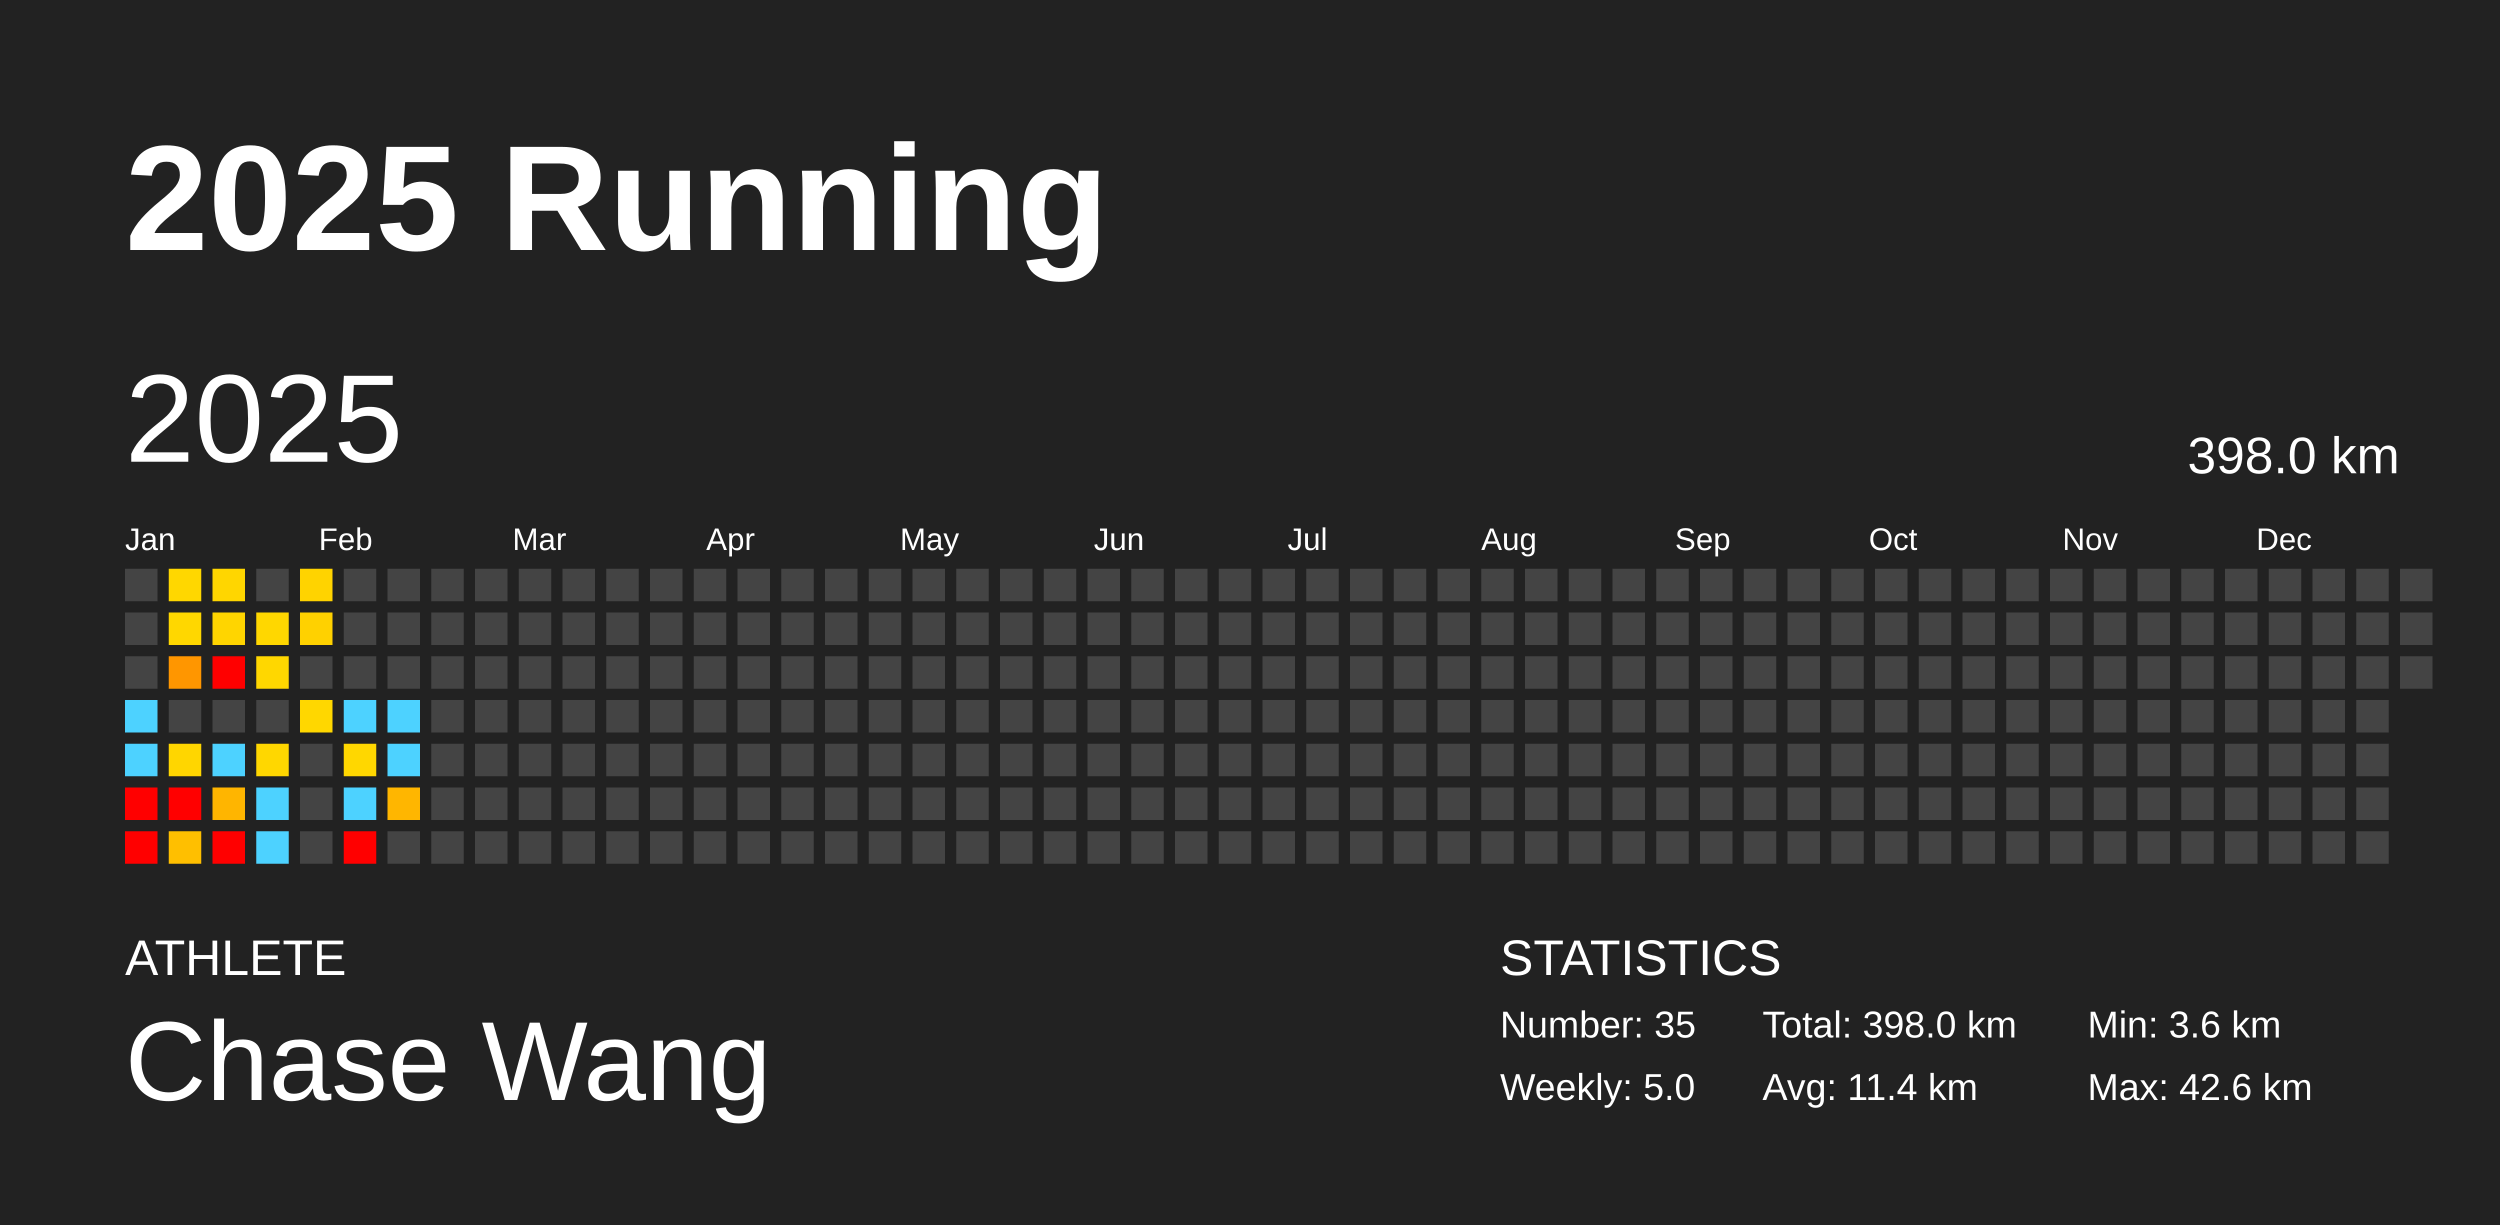
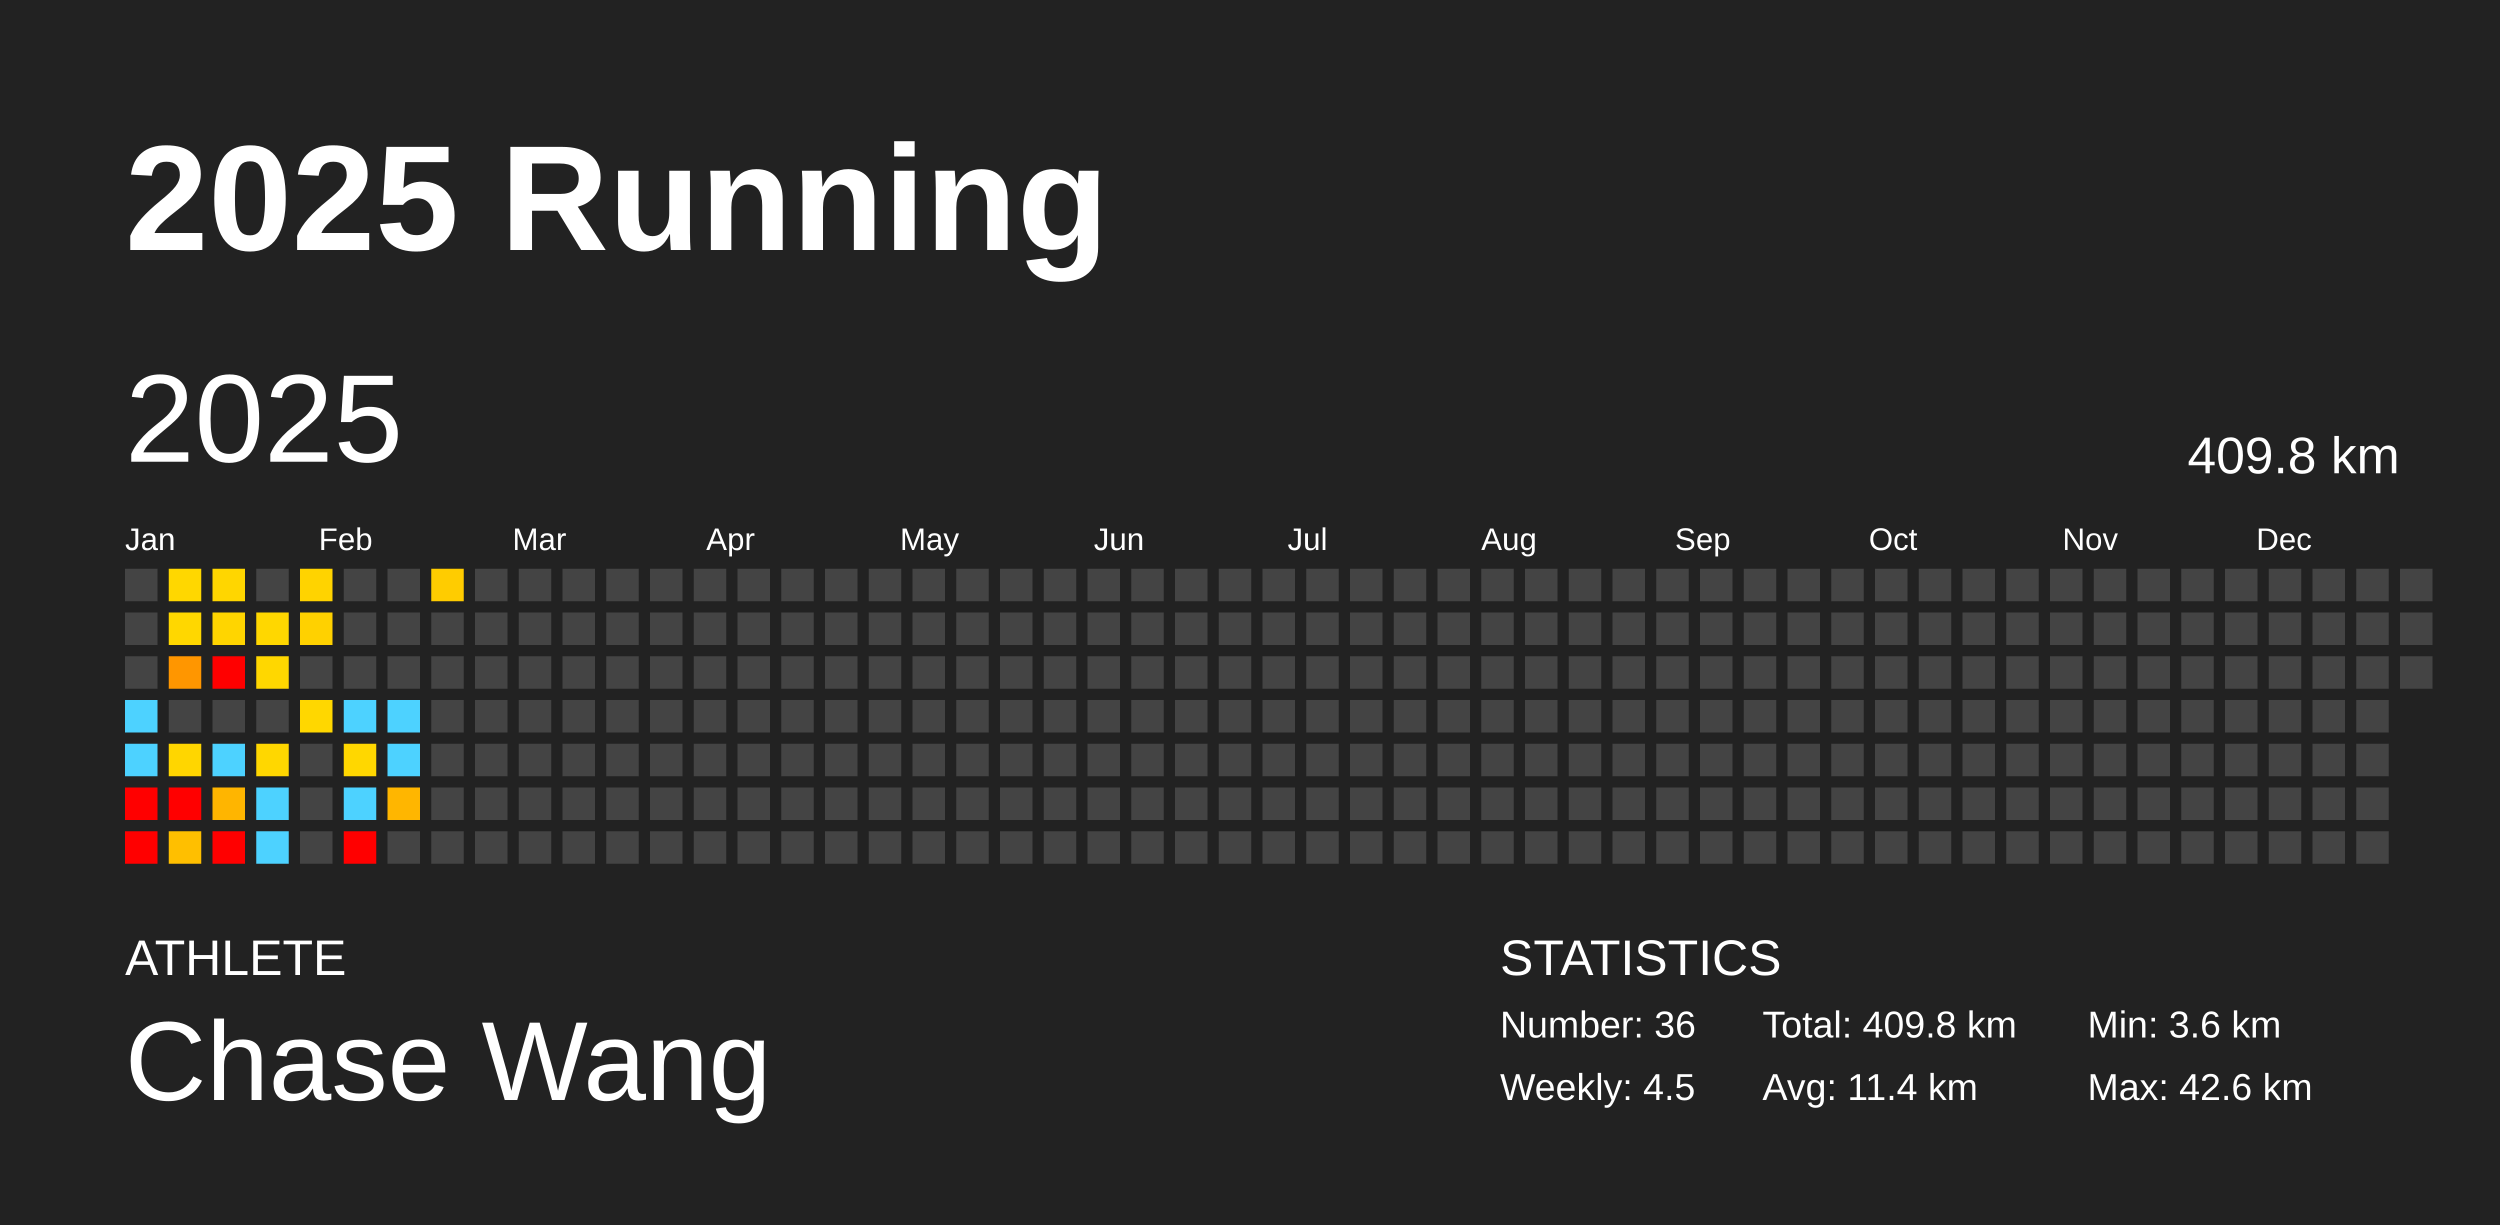
<svg xmlns="http://www.w3.org/2000/svg" baseProfile="full" height="98mm" version="1.1" viewBox="0,0,200,98" width="200mm">
  <defs />
  <rect fill="#222222" height="98" width="200" x="0" y="0" />
  <text fill="#FFFFFF" style="font-size:12px; font-family:Arial; font-weight:bold;" x="10" y="20">2025 Running</text>
  <text fill="#FFFFFF" style="font-size:4px; font-family:Arial" x="10" y="78">ATHLETE</text>
  <text fill="#FFFFFF" style="font-size:9px; font-family:Arial" x="10" y="88">Chase Wang</text>
  <text fill="#FFFFFF" style="font-size:4px; font-family:Arial" x="120" y="78">STATISTICS</text>
-   <text fill="#FFFFFF" style="font-size:3px; font-family:Arial" x="120" y="83">Number: 35</text>
-   <text fill="#FFFFFF" style="font-size:3px; font-family:Arial" x="120" y="88">Weekly: 5.0</text>
-   <text fill="#FFFFFF" style="font-size:3px; font-family:Arial" x="141" y="83">Total: 398.0 km</text>
+   <text fill="#FFFFFF" style="font-size:3px; font-family:Arial" x="120" y="83">Number: 36</text>
+   <text fill="#FFFFFF" style="font-size:3px; font-family:Arial" x="120" y="88">Weekly: 4.5</text>
+   <text fill="#FFFFFF" style="font-size:3px; font-family:Arial" x="141" y="83">Total: 409.8 km</text>
  <text fill="#FFFFFF" style="font-size:3px; font-family:Arial" x="141" y="88">Avg: 11.4 km</text>
  <text fill="#FFFFFF" style="font-size:3px; font-family:Arial" x="167" y="83">Min: 3.6 km</text>
  <text fill="#FFFFFF" style="font-size:3px; font-family:Arial" x="167" y="88">Max: 42.6 km</text>
  <text dominant-baseline="hanging" fill="#FFFFFF" style="font-size:10.0px; font-family:Arial;" x="10" y="30">2025</text>
-   <text dominant-baseline="hanging" fill="#FFFFFF" style="font-size:4.125px; font-family:Arial;" x="175" y="35">398.0 km</text>
+   <text dominant-baseline="hanging" fill="#FFFFFF" style="font-size:4.125px; font-family:Arial;" x="175" y="35">409.8 km</text>
  <text fill="#FFFFFF" style="font-size:2.5px; font-family:Arial" x="10.0" y="44">Jan</text>
  <text fill="#FFFFFF" style="font-size:2.5px; font-family:Arial" x="25.5" y="44">Feb</text>
  <text fill="#FFFFFF" style="font-size:2.5px; font-family:Arial" x="41.0" y="44">Mar</text>
  <text fill="#FFFFFF" style="font-size:2.5px; font-family:Arial" x="56.5" y="44">Apr</text>
  <text fill="#FFFFFF" style="font-size:2.5px; font-family:Arial" x="72.0" y="44">May</text>
  <text fill="#FFFFFF" style="font-size:2.5px; font-family:Arial" x="87.5" y="44">Jun</text>
  <text fill="#FFFFFF" style="font-size:2.5px; font-family:Arial" x="103.0" y="44">Jul</text>
  <text fill="#FFFFFF" style="font-size:2.5px; font-family:Arial" x="118.5" y="44">Aug</text>
  <text fill="#FFFFFF" style="font-size:2.5px; font-family:Arial" x="134.0" y="44">Sep</text>
  <text fill="#FFFFFF" style="font-size:2.5px; font-family:Arial" x="149.5" y="44">Oct</text>
  <text fill="#FFFFFF" style="font-size:2.5px; font-family:Arial" x="165.0" y="44">Nov</text>
  <text fill="#FFFFFF" style="font-size:2.5px; font-family:Arial" x="180.5" y="44">Dec</text>
  <rect fill="#444444" height="2.6" width="2.6" x="10.0" y="45.5" />
  <rect fill="#444444" height="2.6" width="2.6" x="10.0" y="49.0" />
  <rect fill="#444444" height="2.6" width="2.6" x="10.0" y="52.5" />
  <rect fill="#4dd2ff" height="2.6" width="2.6" x="10.0" y="56.0" />
  <rect fill="#4dd2ff" height="2.6" width="2.6" x="10.0" y="59.5" />
  <rect fill="red" height="2.6" width="2.6" x="10.0" y="63.0" />
  <rect fill="red" height="2.6" width="2.6" x="10.0" y="66.5" />
  <rect fill="#ffd700" height="2.6" width="2.6" x="13.5" y="45.5" />
  <rect fill="#ffd700" height="2.6" width="2.6" x="13.5" y="49.0" />
  <rect fill="#ff9600" height="2.6" width="2.6" x="13.5" y="52.5" />
  <rect fill="#444444" height="2.6" width="2.6" x="13.5" y="56.0" />
  <rect fill="#ffd600" height="2.6" width="2.6" x="13.5" y="59.5" />
  <rect fill="red" height="2.6" width="2.6" x="13.5" y="63.0" />
  <rect fill="#ffbf00" height="2.6" width="2.6" x="13.5" y="66.5" />
  <rect fill="#ffd600" height="2.6" width="2.6" x="17.0" y="45.5" />
  <rect fill="#ffd500" height="2.6" width="2.6" x="17.0" y="49.0" />
  <rect fill="red" height="2.6" width="2.6" x="17.0" y="52.5" />
  <rect fill="#444444" height="2.6" width="2.6" x="17.0" y="56.0" />
  <rect fill="#4dd2ff" height="2.6" width="2.6" x="17.0" y="59.5" />
  <rect fill="#ffb500" height="2.6" width="2.6" x="17.0" y="63.0" />
  <rect fill="red" height="2.6" width="2.6" x="17.0" y="66.5" />
  <rect fill="#444444" height="2.6" width="2.6" x="20.5" y="45.5" />
  <rect fill="#ffd700" height="2.6" width="2.6" x="20.5" y="49.0" />
  <rect fill="#ffd700" height="2.6" width="2.6" x="20.5" y="52.5" />
  <rect fill="#444444" height="2.6" width="2.6" x="20.5" y="56.0" />
  <rect fill="#ffd700" height="2.6" width="2.6" x="20.5" y="59.5" />
  <rect fill="#4dd2ff" height="2.6" width="2.6" x="20.5" y="63.0" />
  <rect fill="#4dd2ff" height="2.6" width="2.6" x="20.5" y="66.5" />
  <rect fill="#ffd300" height="2.6" width="2.6" x="24.0" y="45.5" />
  <rect fill="#ffd100" height="2.6" width="2.6" x="24.0" y="49.0" />
  <rect fill="#444444" height="2.6" width="2.6" x="24.0" y="52.5" />
  <rect fill="#ffd700" height="2.6" width="2.6" x="24.0" y="56.0" />
  <rect fill="#444444" height="2.6" width="2.6" x="24.0" y="59.5" />
  <rect fill="#444444" height="2.6" width="2.6" x="24.0" y="63.0" />
  <rect fill="#444444" height="2.6" width="2.6" x="24.0" y="66.5" />
  <rect fill="#444444" height="2.6" width="2.6" x="27.5" y="45.5" />
  <rect fill="#444444" height="2.6" width="2.6" x="27.5" y="49.0" />
  <rect fill="#444444" height="2.6" width="2.6" x="27.5" y="52.5" />
  <rect fill="#4dd2ff" height="2.6" width="2.6" x="27.5" y="56.0" />
  <rect fill="#ffd700" height="2.6" width="2.6" x="27.5" y="59.5" />
  <rect fill="#4dd2ff" height="2.6" width="2.6" x="27.5" y="63.0" />
  <rect fill="red" height="2.6" width="2.6" x="27.5" y="66.5" />
  <rect fill="#444444" height="2.6" width="2.6" x="31.0" y="45.5" />
  <rect fill="#444444" height="2.6" width="2.6" x="31.0" y="49.0" />
  <rect fill="#444444" height="2.6" width="2.6" x="31.0" y="52.5" />
  <rect fill="#4dd2ff" height="2.6" width="2.6" x="31.0" y="56.0" />
  <rect fill="#4dd2ff" height="2.6" width="2.6" x="31.0" y="59.5" />
  <rect fill="#ffb600" height="2.6" width="2.6" x="31.0" y="63.0" />
  <rect fill="#444444" height="2.6" width="2.6" x="31.0" y="66.5" />
-   <rect fill="#444444" height="2.6" width="2.6" x="34.5" y="45.5" />
+   <rect fill="#ffcc00" height="2.6" width="2.6" x="34.5" y="45.5" />
  <rect fill="#444444" height="2.6" width="2.6" x="34.5" y="49.0" />
  <rect fill="#444444" height="2.6" width="2.6" x="34.5" y="52.5" />
  <rect fill="#444444" height="2.6" width="2.6" x="34.5" y="56.0" />
  <rect fill="#444444" height="2.6" width="2.6" x="34.5" y="59.5" />
  <rect fill="#444444" height="2.6" width="2.6" x="34.5" y="63.0" />
  <rect fill="#444444" height="2.6" width="2.6" x="34.5" y="66.5" />
  <rect fill="#444444" height="2.6" width="2.6" x="38.0" y="45.5" />
  <rect fill="#444444" height="2.6" width="2.6" x="38.0" y="49.0" />
  <rect fill="#444444" height="2.6" width="2.6" x="38.0" y="52.5" />
  <rect fill="#444444" height="2.6" width="2.6" x="38.0" y="56.0" />
  <rect fill="#444444" height="2.6" width="2.6" x="38.0" y="59.5" />
  <rect fill="#444444" height="2.6" width="2.6" x="38.0" y="63.0" />
  <rect fill="#444444" height="2.6" width="2.6" x="38.0" y="66.5" />
  <rect fill="#444444" height="2.6" width="2.6" x="41.5" y="45.5" />
  <rect fill="#444444" height="2.6" width="2.6" x="41.5" y="49.0" />
  <rect fill="#444444" height="2.6" width="2.6" x="41.5" y="52.5" />
  <rect fill="#444444" height="2.6" width="2.6" x="41.5" y="56.0" />
  <rect fill="#444444" height="2.6" width="2.6" x="41.5" y="59.5" />
  <rect fill="#444444" height="2.6" width="2.6" x="41.5" y="63.0" />
  <rect fill="#444444" height="2.6" width="2.6" x="41.5" y="66.5" />
  <rect fill="#444444" height="2.6" width="2.6" x="45.0" y="45.5" />
  <rect fill="#444444" height="2.6" width="2.6" x="45.0" y="49.0" />
  <rect fill="#444444" height="2.6" width="2.6" x="45.0" y="52.5" />
  <rect fill="#444444" height="2.6" width="2.6" x="45.0" y="56.0" />
  <rect fill="#444444" height="2.6" width="2.6" x="45.0" y="59.5" />
  <rect fill="#444444" height="2.6" width="2.6" x="45.0" y="63.0" />
  <rect fill="#444444" height="2.6" width="2.6" x="45.0" y="66.5" />
  <rect fill="#444444" height="2.6" width="2.6" x="48.5" y="45.5" />
  <rect fill="#444444" height="2.6" width="2.6" x="48.5" y="49.0" />
  <rect fill="#444444" height="2.6" width="2.6" x="48.5" y="52.5" />
  <rect fill="#444444" height="2.6" width="2.6" x="48.5" y="56.0" />
  <rect fill="#444444" height="2.6" width="2.6" x="48.5" y="59.5" />
  <rect fill="#444444" height="2.6" width="2.6" x="48.5" y="63.0" />
  <rect fill="#444444" height="2.6" width="2.6" x="48.5" y="66.5" />
  <rect fill="#444444" height="2.6" width="2.6" x="52.0" y="45.5" />
  <rect fill="#444444" height="2.6" width="2.6" x="52.0" y="49.0" />
  <rect fill="#444444" height="2.6" width="2.6" x="52.0" y="52.5" />
  <rect fill="#444444" height="2.6" width="2.6" x="52.0" y="56.0" />
  <rect fill="#444444" height="2.6" width="2.6" x="52.0" y="59.5" />
  <rect fill="#444444" height="2.6" width="2.6" x="52.0" y="63.0" />
  <rect fill="#444444" height="2.6" width="2.6" x="52.0" y="66.5" />
  <rect fill="#444444" height="2.6" width="2.6" x="55.5" y="45.5" />
  <rect fill="#444444" height="2.6" width="2.6" x="55.5" y="49.0" />
  <rect fill="#444444" height="2.6" width="2.6" x="55.5" y="52.5" />
  <rect fill="#444444" height="2.6" width="2.6" x="55.5" y="56.0" />
  <rect fill="#444444" height="2.6" width="2.6" x="55.5" y="59.5" />
  <rect fill="#444444" height="2.6" width="2.6" x="55.5" y="63.0" />
  <rect fill="#444444" height="2.6" width="2.6" x="55.5" y="66.5" />
  <rect fill="#444444" height="2.6" width="2.6" x="59.0" y="45.5" />
  <rect fill="#444444" height="2.6" width="2.6" x="59.0" y="49.0" />
  <rect fill="#444444" height="2.6" width="2.6" x="59.0" y="52.5" />
  <rect fill="#444444" height="2.6" width="2.6" x="59.0" y="56.0" />
  <rect fill="#444444" height="2.6" width="2.6" x="59.0" y="59.5" />
  <rect fill="#444444" height="2.6" width="2.6" x="59.0" y="63.0" />
  <rect fill="#444444" height="2.6" width="2.6" x="59.0" y="66.5" />
  <rect fill="#444444" height="2.6" width="2.6" x="62.5" y="45.5" />
  <rect fill="#444444" height="2.6" width="2.6" x="62.5" y="49.0" />
  <rect fill="#444444" height="2.6" width="2.6" x="62.5" y="52.5" />
  <rect fill="#444444" height="2.6" width="2.6" x="62.5" y="56.0" />
  <rect fill="#444444" height="2.6" width="2.6" x="62.5" y="59.5" />
  <rect fill="#444444" height="2.6" width="2.6" x="62.5" y="63.0" />
  <rect fill="#444444" height="2.6" width="2.6" x="62.5" y="66.5" />
  <rect fill="#444444" height="2.6" width="2.6" x="66.0" y="45.5" />
  <rect fill="#444444" height="2.6" width="2.6" x="66.0" y="49.0" />
  <rect fill="#444444" height="2.6" width="2.6" x="66.0" y="52.5" />
  <rect fill="#444444" height="2.6" width="2.6" x="66.0" y="56.0" />
  <rect fill="#444444" height="2.6" width="2.6" x="66.0" y="59.5" />
  <rect fill="#444444" height="2.6" width="2.6" x="66.0" y="63.0" />
  <rect fill="#444444" height="2.6" width="2.6" x="66.0" y="66.5" />
  <rect fill="#444444" height="2.6" width="2.6" x="69.5" y="45.5" />
  <rect fill="#444444" height="2.6" width="2.6" x="69.5" y="49.0" />
  <rect fill="#444444" height="2.6" width="2.6" x="69.5" y="52.5" />
  <rect fill="#444444" height="2.6" width="2.6" x="69.5" y="56.0" />
  <rect fill="#444444" height="2.6" width="2.6" x="69.5" y="59.5" />
  <rect fill="#444444" height="2.6" width="2.6" x="69.5" y="63.0" />
  <rect fill="#444444" height="2.6" width="2.6" x="69.5" y="66.5" />
  <rect fill="#444444" height="2.6" width="2.6" x="73.0" y="45.5" />
  <rect fill="#444444" height="2.6" width="2.6" x="73.0" y="49.0" />
  <rect fill="#444444" height="2.6" width="2.6" x="73.0" y="52.5" />
  <rect fill="#444444" height="2.6" width="2.6" x="73.0" y="56.0" />
  <rect fill="#444444" height="2.6" width="2.6" x="73.0" y="59.5" />
  <rect fill="#444444" height="2.6" width="2.6" x="73.0" y="63.0" />
  <rect fill="#444444" height="2.6" width="2.6" x="73.0" y="66.5" />
  <rect fill="#444444" height="2.6" width="2.6" x="76.5" y="45.5" />
  <rect fill="#444444" height="2.6" width="2.6" x="76.5" y="49.0" />
  <rect fill="#444444" height="2.6" width="2.6" x="76.5" y="52.5" />
  <rect fill="#444444" height="2.6" width="2.6" x="76.5" y="56.0" />
  <rect fill="#444444" height="2.6" width="2.6" x="76.5" y="59.5" />
  <rect fill="#444444" height="2.6" width="2.6" x="76.5" y="63.0" />
  <rect fill="#444444" height="2.6" width="2.6" x="76.5" y="66.5" />
  <rect fill="#444444" height="2.6" width="2.6" x="80.0" y="45.5" />
  <rect fill="#444444" height="2.6" width="2.6" x="80.0" y="49.0" />
  <rect fill="#444444" height="2.6" width="2.6" x="80.0" y="52.5" />
  <rect fill="#444444" height="2.6" width="2.6" x="80.0" y="56.0" />
  <rect fill="#444444" height="2.6" width="2.6" x="80.0" y="59.5" />
  <rect fill="#444444" height="2.6" width="2.6" x="80.0" y="63.0" />
  <rect fill="#444444" height="2.6" width="2.6" x="80.0" y="66.5" />
  <rect fill="#444444" height="2.6" width="2.6" x="83.5" y="45.5" />
  <rect fill="#444444" height="2.6" width="2.6" x="83.5" y="49.0" />
  <rect fill="#444444" height="2.6" width="2.6" x="83.5" y="52.5" />
  <rect fill="#444444" height="2.6" width="2.6" x="83.5" y="56.0" />
  <rect fill="#444444" height="2.6" width="2.6" x="83.5" y="59.5" />
  <rect fill="#444444" height="2.6" width="2.6" x="83.5" y="63.0" />
  <rect fill="#444444" height="2.6" width="2.6" x="83.5" y="66.5" />
  <rect fill="#444444" height="2.6" width="2.6" x="87.0" y="45.5" />
  <rect fill="#444444" height="2.6" width="2.6" x="87.0" y="49.0" />
  <rect fill="#444444" height="2.6" width="2.6" x="87.0" y="52.5" />
  <rect fill="#444444" height="2.6" width="2.6" x="87.0" y="56.0" />
  <rect fill="#444444" height="2.6" width="2.6" x="87.0" y="59.5" />
  <rect fill="#444444" height="2.6" width="2.6" x="87.0" y="63.0" />
  <rect fill="#444444" height="2.6" width="2.6" x="87.0" y="66.5" />
  <rect fill="#444444" height="2.6" width="2.6" x="90.5" y="45.5" />
  <rect fill="#444444" height="2.6" width="2.6" x="90.5" y="49.0" />
  <rect fill="#444444" height="2.6" width="2.6" x="90.5" y="52.5" />
  <rect fill="#444444" height="2.6" width="2.6" x="90.5" y="56.0" />
  <rect fill="#444444" height="2.6" width="2.6" x="90.5" y="59.5" />
  <rect fill="#444444" height="2.6" width="2.6" x="90.5" y="63.0" />
  <rect fill="#444444" height="2.6" width="2.6" x="90.5" y="66.5" />
  <rect fill="#444444" height="2.6" width="2.6" x="94.0" y="45.5" />
  <rect fill="#444444" height="2.6" width="2.6" x="94.0" y="49.0" />
  <rect fill="#444444" height="2.6" width="2.6" x="94.0" y="52.5" />
  <rect fill="#444444" height="2.6" width="2.6" x="94.0" y="56.0" />
  <rect fill="#444444" height="2.6" width="2.6" x="94.0" y="59.5" />
  <rect fill="#444444" height="2.6" width="2.6" x="94.0" y="63.0" />
  <rect fill="#444444" height="2.6" width="2.6" x="94.0" y="66.5" />
  <rect fill="#444444" height="2.6" width="2.6" x="97.5" y="45.5" />
  <rect fill="#444444" height="2.6" width="2.6" x="97.5" y="49.0" />
  <rect fill="#444444" height="2.6" width="2.6" x="97.5" y="52.5" />
  <rect fill="#444444" height="2.6" width="2.6" x="97.5" y="56.0" />
  <rect fill="#444444" height="2.6" width="2.6" x="97.5" y="59.5" />
  <rect fill="#444444" height="2.6" width="2.6" x="97.5" y="63.0" />
  <rect fill="#444444" height="2.6" width="2.6" x="97.5" y="66.5" />
  <rect fill="#444444" height="2.6" width="2.6" x="101.0" y="45.5" />
  <rect fill="#444444" height="2.6" width="2.6" x="101.0" y="49.0" />
  <rect fill="#444444" height="2.6" width="2.6" x="101.0" y="52.5" />
  <rect fill="#444444" height="2.6" width="2.6" x="101.0" y="56.0" />
  <rect fill="#444444" height="2.6" width="2.6" x="101.0" y="59.5" />
  <rect fill="#444444" height="2.6" width="2.6" x="101.0" y="63.0" />
  <rect fill="#444444" height="2.6" width="2.6" x="101.0" y="66.5" />
  <rect fill="#444444" height="2.6" width="2.6" x="104.5" y="45.5" />
  <rect fill="#444444" height="2.6" width="2.6" x="104.5" y="49.0" />
  <rect fill="#444444" height="2.6" width="2.6" x="104.5" y="52.5" />
  <rect fill="#444444" height="2.6" width="2.6" x="104.5" y="56.0" />
  <rect fill="#444444" height="2.6" width="2.6" x="104.5" y="59.5" />
  <rect fill="#444444" height="2.6" width="2.6" x="104.5" y="63.0" />
  <rect fill="#444444" height="2.6" width="2.6" x="104.5" y="66.5" />
  <rect fill="#444444" height="2.6" width="2.6" x="108.0" y="45.5" />
  <rect fill="#444444" height="2.6" width="2.6" x="108.0" y="49.0" />
  <rect fill="#444444" height="2.6" width="2.6" x="108.0" y="52.5" />
  <rect fill="#444444" height="2.6" width="2.6" x="108.0" y="56.0" />
  <rect fill="#444444" height="2.6" width="2.6" x="108.0" y="59.5" />
  <rect fill="#444444" height="2.6" width="2.6" x="108.0" y="63.0" />
  <rect fill="#444444" height="2.6" width="2.6" x="108.0" y="66.5" />
  <rect fill="#444444" height="2.6" width="2.6" x="111.5" y="45.5" />
  <rect fill="#444444" height="2.6" width="2.6" x="111.5" y="49.0" />
  <rect fill="#444444" height="2.6" width="2.6" x="111.5" y="52.5" />
  <rect fill="#444444" height="2.6" width="2.6" x="111.5" y="56.0" />
  <rect fill="#444444" height="2.6" width="2.6" x="111.5" y="59.5" />
  <rect fill="#444444" height="2.6" width="2.6" x="111.5" y="63.0" />
  <rect fill="#444444" height="2.6" width="2.6" x="111.5" y="66.5" />
  <rect fill="#444444" height="2.6" width="2.6" x="115.0" y="45.5" />
  <rect fill="#444444" height="2.6" width="2.6" x="115.0" y="49.0" />
  <rect fill="#444444" height="2.6" width="2.6" x="115.0" y="52.5" />
  <rect fill="#444444" height="2.6" width="2.6" x="115.0" y="56.0" />
  <rect fill="#444444" height="2.6" width="2.6" x="115.0" y="59.5" />
  <rect fill="#444444" height="2.6" width="2.6" x="115.0" y="63.0" />
  <rect fill="#444444" height="2.6" width="2.6" x="115.0" y="66.5" />
  <rect fill="#444444" height="2.6" width="2.6" x="118.5" y="45.5" />
  <rect fill="#444444" height="2.6" width="2.6" x="118.5" y="49.0" />
  <rect fill="#444444" height="2.6" width="2.6" x="118.5" y="52.5" />
  <rect fill="#444444" height="2.6" width="2.6" x="118.5" y="56.0" />
  <rect fill="#444444" height="2.6" width="2.6" x="118.5" y="59.5" />
  <rect fill="#444444" height="2.6" width="2.6" x="118.5" y="63.0" />
  <rect fill="#444444" height="2.6" width="2.6" x="118.5" y="66.5" />
  <rect fill="#444444" height="2.6" width="2.6" x="122.0" y="45.5" />
  <rect fill="#444444" height="2.6" width="2.6" x="122.0" y="49.0" />
  <rect fill="#444444" height="2.6" width="2.6" x="122.0" y="52.5" />
  <rect fill="#444444" height="2.6" width="2.6" x="122.0" y="56.0" />
  <rect fill="#444444" height="2.6" width="2.6" x="122.0" y="59.5" />
  <rect fill="#444444" height="2.6" width="2.6" x="122.0" y="63.0" />
  <rect fill="#444444" height="2.6" width="2.6" x="122.0" y="66.5" />
  <rect fill="#444444" height="2.6" width="2.6" x="125.5" y="45.5" />
  <rect fill="#444444" height="2.6" width="2.6" x="125.5" y="49.0" />
  <rect fill="#444444" height="2.6" width="2.6" x="125.5" y="52.5" />
  <rect fill="#444444" height="2.6" width="2.6" x="125.5" y="56.0" />
  <rect fill="#444444" height="2.6" width="2.6" x="125.5" y="59.5" />
  <rect fill="#444444" height="2.6" width="2.6" x="125.5" y="63.0" />
  <rect fill="#444444" height="2.6" width="2.6" x="125.5" y="66.5" />
  <rect fill="#444444" height="2.6" width="2.6" x="129.0" y="45.5" />
  <rect fill="#444444" height="2.6" width="2.6" x="129.0" y="49.0" />
  <rect fill="#444444" height="2.6" width="2.6" x="129.0" y="52.5" />
  <rect fill="#444444" height="2.6" width="2.6" x="129.0" y="56.0" />
  <rect fill="#444444" height="2.6" width="2.6" x="129.0" y="59.5" />
  <rect fill="#444444" height="2.6" width="2.6" x="129.0" y="63.0" />
  <rect fill="#444444" height="2.6" width="2.6" x="129.0" y="66.5" />
  <rect fill="#444444" height="2.6" width="2.6" x="132.5" y="45.5" />
  <rect fill="#444444" height="2.6" width="2.6" x="132.5" y="49.0" />
  <rect fill="#444444" height="2.6" width="2.6" x="132.5" y="52.5" />
  <rect fill="#444444" height="2.6" width="2.6" x="132.5" y="56.0" />
  <rect fill="#444444" height="2.6" width="2.6" x="132.5" y="59.5" />
  <rect fill="#444444" height="2.6" width="2.6" x="132.5" y="63.0" />
  <rect fill="#444444" height="2.6" width="2.6" x="132.5" y="66.5" />
  <rect fill="#444444" height="2.6" width="2.6" x="136.0" y="45.5" />
  <rect fill="#444444" height="2.6" width="2.6" x="136.0" y="49.0" />
  <rect fill="#444444" height="2.6" width="2.6" x="136.0" y="52.5" />
  <rect fill="#444444" height="2.6" width="2.6" x="136.0" y="56.0" />
  <rect fill="#444444" height="2.6" width="2.6" x="136.0" y="59.5" />
  <rect fill="#444444" height="2.6" width="2.6" x="136.0" y="63.0" />
  <rect fill="#444444" height="2.6" width="2.6" x="136.0" y="66.5" />
  <rect fill="#444444" height="2.6" width="2.6" x="139.5" y="45.5" />
  <rect fill="#444444" height="2.6" width="2.6" x="139.5" y="49.0" />
  <rect fill="#444444" height="2.6" width="2.6" x="139.5" y="52.5" />
  <rect fill="#444444" height="2.6" width="2.6" x="139.5" y="56.0" />
  <rect fill="#444444" height="2.6" width="2.6" x="139.5" y="59.5" />
  <rect fill="#444444" height="2.6" width="2.6" x="139.5" y="63.0" />
  <rect fill="#444444" height="2.6" width="2.6" x="139.5" y="66.5" />
  <rect fill="#444444" height="2.6" width="2.6" x="143.0" y="45.5" />
  <rect fill="#444444" height="2.6" width="2.6" x="143.0" y="49.0" />
  <rect fill="#444444" height="2.6" width="2.6" x="143.0" y="52.5" />
  <rect fill="#444444" height="2.6" width="2.6" x="143.0" y="56.0" />
  <rect fill="#444444" height="2.6" width="2.6" x="143.0" y="59.5" />
  <rect fill="#444444" height="2.6" width="2.6" x="143.0" y="63.0" />
  <rect fill="#444444" height="2.6" width="2.6" x="143.0" y="66.5" />
  <rect fill="#444444" height="2.6" width="2.6" x="146.5" y="45.5" />
  <rect fill="#444444" height="2.6" width="2.6" x="146.5" y="49.0" />
  <rect fill="#444444" height="2.6" width="2.6" x="146.5" y="52.5" />
  <rect fill="#444444" height="2.6" width="2.6" x="146.5" y="56.0" />
  <rect fill="#444444" height="2.6" width="2.6" x="146.5" y="59.5" />
  <rect fill="#444444" height="2.6" width="2.6" x="146.5" y="63.0" />
  <rect fill="#444444" height="2.6" width="2.6" x="146.5" y="66.5" />
  <rect fill="#444444" height="2.6" width="2.6" x="150.0" y="45.5" />
  <rect fill="#444444" height="2.6" width="2.6" x="150.0" y="49.0" />
  <rect fill="#444444" height="2.6" width="2.6" x="150.0" y="52.5" />
  <rect fill="#444444" height="2.6" width="2.6" x="150.0" y="56.0" />
  <rect fill="#444444" height="2.6" width="2.6" x="150.0" y="59.5" />
  <rect fill="#444444" height="2.6" width="2.6" x="150.0" y="63.0" />
  <rect fill="#444444" height="2.6" width="2.6" x="150.0" y="66.5" />
  <rect fill="#444444" height="2.6" width="2.6" x="153.5" y="45.5" />
  <rect fill="#444444" height="2.6" width="2.6" x="153.5" y="49.0" />
  <rect fill="#444444" height="2.6" width="2.6" x="153.5" y="52.5" />
  <rect fill="#444444" height="2.6" width="2.6" x="153.5" y="56.0" />
  <rect fill="#444444" height="2.6" width="2.6" x="153.5" y="59.5" />
  <rect fill="#444444" height="2.6" width="2.6" x="153.5" y="63.0" />
  <rect fill="#444444" height="2.6" width="2.6" x="153.5" y="66.5" />
  <rect fill="#444444" height="2.6" width="2.6" x="157.0" y="45.5" />
  <rect fill="#444444" height="2.6" width="2.6" x="157.0" y="49.0" />
  <rect fill="#444444" height="2.6" width="2.6" x="157.0" y="52.5" />
  <rect fill="#444444" height="2.6" width="2.6" x="157.0" y="56.0" />
  <rect fill="#444444" height="2.6" width="2.6" x="157.0" y="59.5" />
  <rect fill="#444444" height="2.6" width="2.6" x="157.0" y="63.0" />
  <rect fill="#444444" height="2.6" width="2.6" x="157.0" y="66.5" />
  <rect fill="#444444" height="2.6" width="2.6" x="160.5" y="45.5" />
  <rect fill="#444444" height="2.6" width="2.6" x="160.5" y="49.0" />
  <rect fill="#444444" height="2.6" width="2.6" x="160.5" y="52.5" />
  <rect fill="#444444" height="2.6" width="2.6" x="160.5" y="56.0" />
  <rect fill="#444444" height="2.6" width="2.6" x="160.5" y="59.5" />
  <rect fill="#444444" height="2.6" width="2.6" x="160.5" y="63.0" />
  <rect fill="#444444" height="2.6" width="2.6" x="160.5" y="66.5" />
  <rect fill="#444444" height="2.6" width="2.6" x="164.0" y="45.5" />
  <rect fill="#444444" height="2.6" width="2.6" x="164.0" y="49.0" />
  <rect fill="#444444" height="2.6" width="2.6" x="164.0" y="52.5" />
  <rect fill="#444444" height="2.6" width="2.6" x="164.0" y="56.0" />
  <rect fill="#444444" height="2.6" width="2.6" x="164.0" y="59.5" />
  <rect fill="#444444" height="2.6" width="2.6" x="164.0" y="63.0" />
  <rect fill="#444444" height="2.6" width="2.6" x="164.0" y="66.5" />
  <rect fill="#444444" height="2.6" width="2.6" x="167.5" y="45.5" />
  <rect fill="#444444" height="2.6" width="2.6" x="167.5" y="49.0" />
  <rect fill="#444444" height="2.6" width="2.6" x="167.5" y="52.5" />
  <rect fill="#444444" height="2.6" width="2.6" x="167.5" y="56.0" />
  <rect fill="#444444" height="2.6" width="2.6" x="167.5" y="59.5" />
  <rect fill="#444444" height="2.6" width="2.6" x="167.5" y="63.0" />
  <rect fill="#444444" height="2.6" width="2.6" x="167.5" y="66.5" />
  <rect fill="#444444" height="2.6" width="2.6" x="171.0" y="45.5" />
  <rect fill="#444444" height="2.6" width="2.6" x="171.0" y="49.0" />
  <rect fill="#444444" height="2.6" width="2.6" x="171.0" y="52.5" />
  <rect fill="#444444" height="2.6" width="2.6" x="171.0" y="56.0" />
  <rect fill="#444444" height="2.6" width="2.6" x="171.0" y="59.5" />
  <rect fill="#444444" height="2.6" width="2.6" x="171.0" y="63.0" />
  <rect fill="#444444" height="2.6" width="2.6" x="171.0" y="66.5" />
  <rect fill="#444444" height="2.6" width="2.6" x="174.5" y="45.5" />
  <rect fill="#444444" height="2.6" width="2.6" x="174.5" y="49.0" />
  <rect fill="#444444" height="2.6" width="2.6" x="174.5" y="52.5" />
  <rect fill="#444444" height="2.6" width="2.6" x="174.5" y="56.0" />
  <rect fill="#444444" height="2.6" width="2.6" x="174.5" y="59.5" />
  <rect fill="#444444" height="2.6" width="2.6" x="174.5" y="63.0" />
  <rect fill="#444444" height="2.6" width="2.6" x="174.5" y="66.5" />
  <rect fill="#444444" height="2.6" width="2.6" x="178.0" y="45.5" />
  <rect fill="#444444" height="2.6" width="2.6" x="178.0" y="49.0" />
  <rect fill="#444444" height="2.6" width="2.6" x="178.0" y="52.5" />
  <rect fill="#444444" height="2.6" width="2.6" x="178.0" y="56.0" />
  <rect fill="#444444" height="2.6" width="2.6" x="178.0" y="59.5" />
  <rect fill="#444444" height="2.6" width="2.6" x="178.0" y="63.0" />
  <rect fill="#444444" height="2.6" width="2.6" x="178.0" y="66.5" />
  <rect fill="#444444" height="2.6" width="2.6" x="181.5" y="45.5" />
  <rect fill="#444444" height="2.6" width="2.6" x="181.5" y="49.0" />
  <rect fill="#444444" height="2.6" width="2.6" x="181.5" y="52.5" />
  <rect fill="#444444" height="2.6" width="2.6" x="181.5" y="56.0" />
  <rect fill="#444444" height="2.6" width="2.6" x="181.5" y="59.5" />
  <rect fill="#444444" height="2.6" width="2.6" x="181.5" y="63.0" />
  <rect fill="#444444" height="2.6" width="2.6" x="181.5" y="66.5" />
  <rect fill="#444444" height="2.6" width="2.6" x="185.0" y="45.5" />
  <rect fill="#444444" height="2.6" width="2.6" x="185.0" y="49.0" />
  <rect fill="#444444" height="2.6" width="2.6" x="185.0" y="52.5" />
  <rect fill="#444444" height="2.6" width="2.6" x="185.0" y="56.0" />
  <rect fill="#444444" height="2.6" width="2.6" x="185.0" y="59.5" />
  <rect fill="#444444" height="2.6" width="2.6" x="185.0" y="63.0" />
  <rect fill="#444444" height="2.6" width="2.6" x="185.0" y="66.5" />
  <rect fill="#444444" height="2.6" width="2.6" x="188.5" y="45.5" />
  <rect fill="#444444" height="2.6" width="2.6" x="188.5" y="49.0" />
  <rect fill="#444444" height="2.6" width="2.6" x="188.5" y="52.5" />
  <rect fill="#444444" height="2.6" width="2.6" x="188.5" y="56.0" />
  <rect fill="#444444" height="2.6" width="2.6" x="188.5" y="59.5" />
  <rect fill="#444444" height="2.6" width="2.6" x="188.5" y="63.0" />
  <rect fill="#444444" height="2.6" width="2.6" x="188.5" y="66.5" />
  <rect fill="#444444" height="2.6" width="2.6" x="192.0" y="45.5" />
  <rect fill="#444444" height="2.6" width="2.6" x="192.0" y="49.0" />
  <rect fill="#444444" height="2.6" width="2.6" x="192.0" y="52.5" />
</svg>
